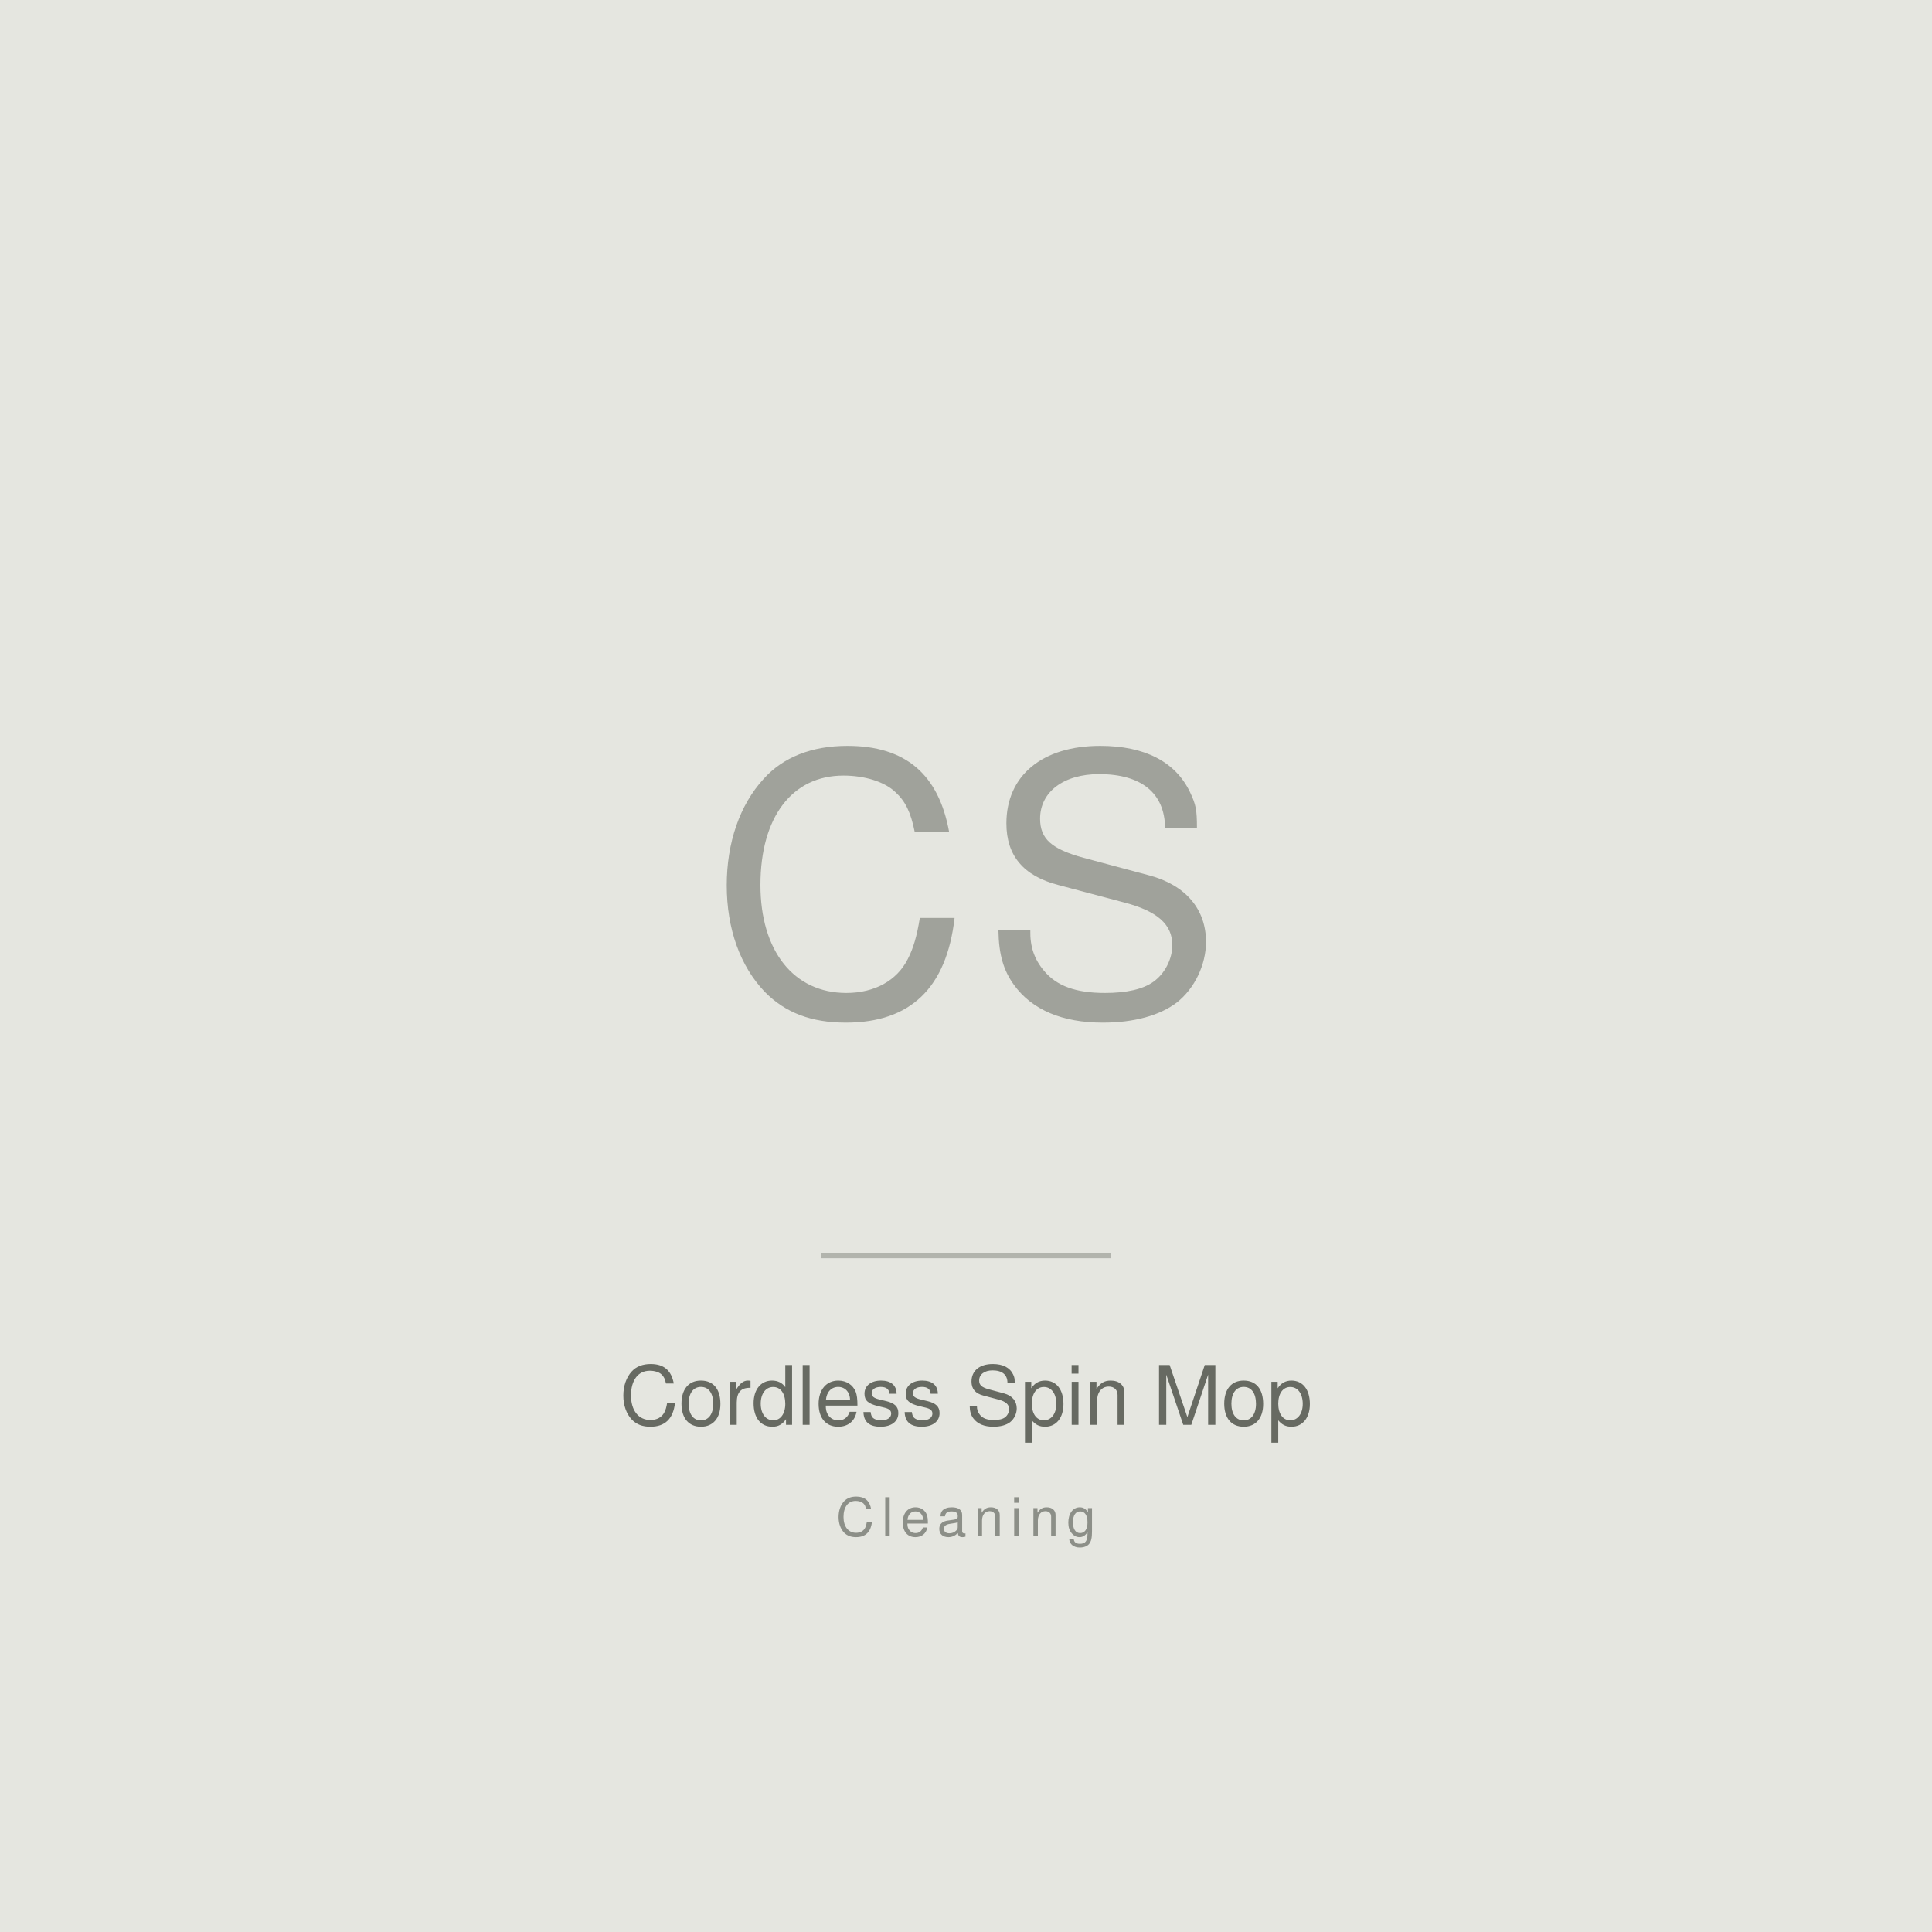
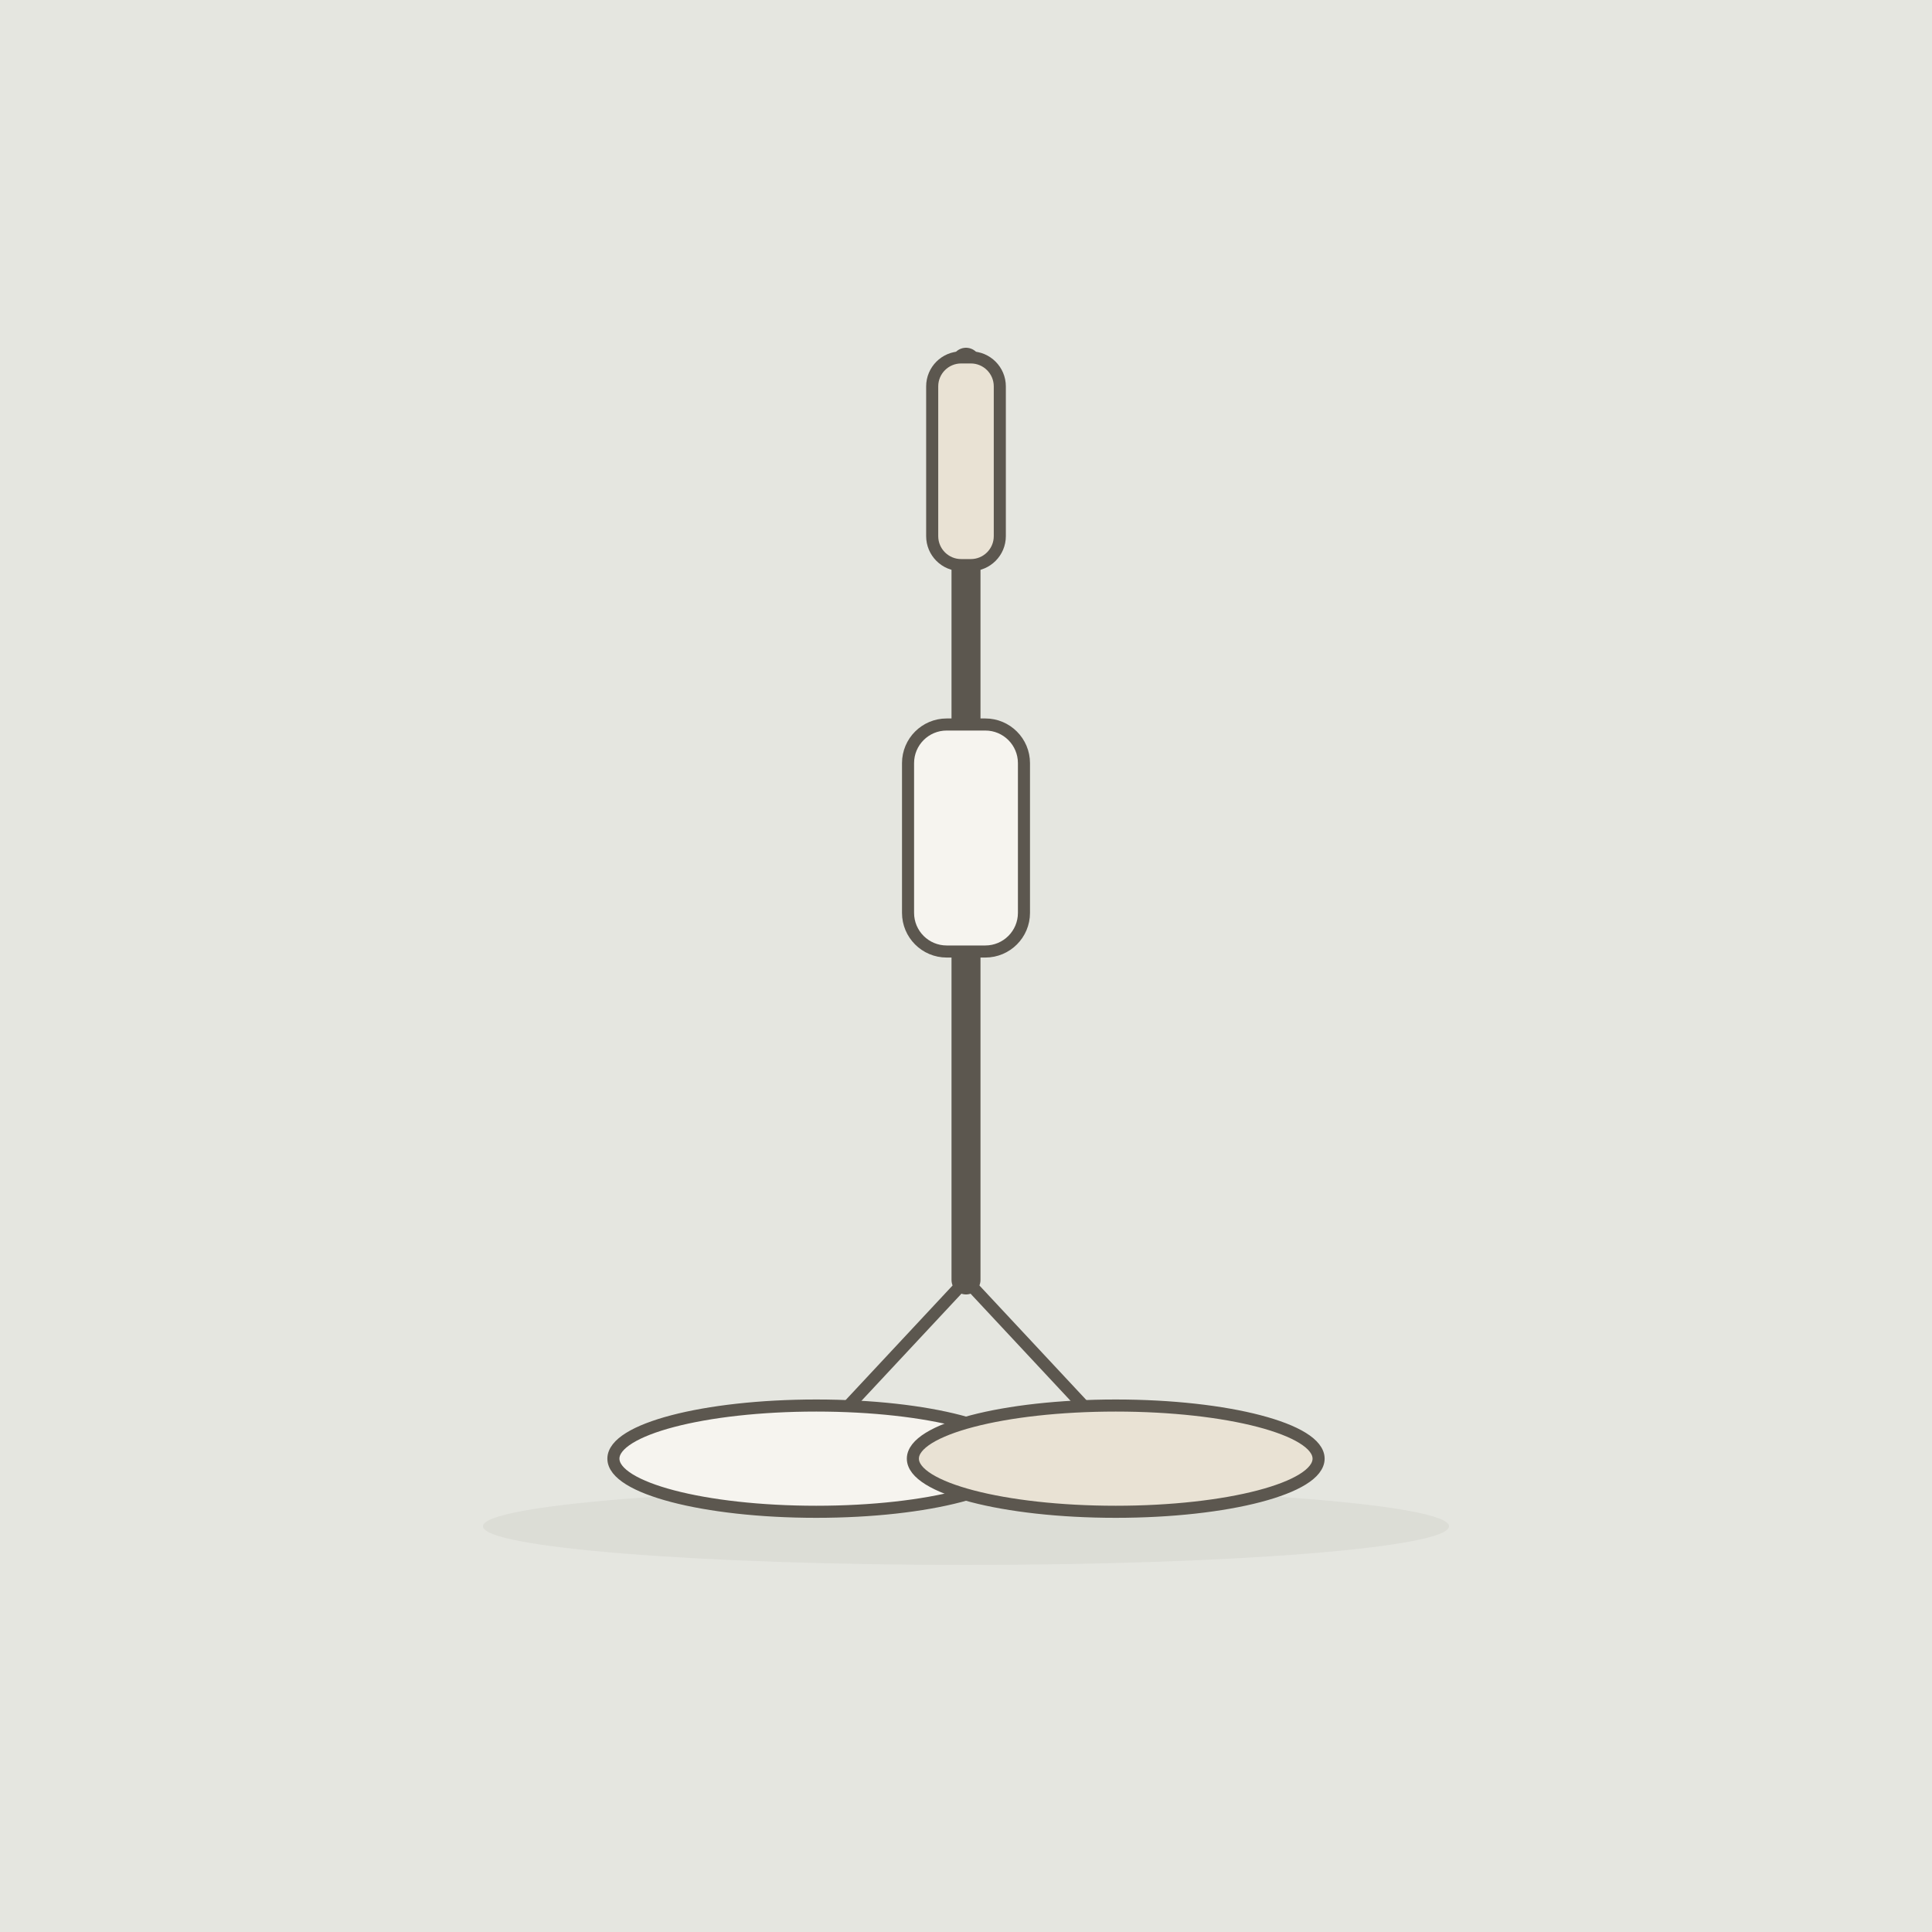
<svg xmlns="http://www.w3.org/2000/svg" viewBox="0 0 800 800" width="800" height="800" role="img" aria-label="Cordless Spin Mop">
  <rect width="800" height="800" fill="#E5E6E0" />
-   <text x="400" y="420" text-anchor="middle" font-family="Helvetica, Arial, sans-serif" font-size="150" font-weight="300" letter-spacing="6" fill="#676A62" opacity="0.55">CS</text>
-   <line x1="340" y1="520" x2="460" y2="520" stroke="#676A62" stroke-width="2" opacity="0.4" />
-   <text x="400" y="590" text-anchor="middle" font-family="Helvetica, Arial, sans-serif" font-size="34" fill="#676A62">Cordless Spin Mop</text>
-   <text x="400" y="636" text-anchor="middle" font-family="Helvetica, Arial, sans-serif" font-size="22" letter-spacing="3" fill="#676A62" opacity="0.7">Cleaning</text>
+   <g fill="none" stroke="#5c574f" stroke-width="5" stroke-linecap="round" stroke-linejoin="round">
+     <ellipse cx="400" cy="632" rx="200" ry="16" fill="#5c574f" opacity="0.07" stroke="none" />
+     <line x1="400" y1="150" x2="400" y2="530" stroke-width="12" />
+     <rect x="386" y="148" width="28" height="86" rx="12" fill="#e9e2d4" />
+     <rect x="376" y="300" width="48" height="94" rx="16" fill="#f6f4ef" />
+     <path d="M400 530 L344 590 M400 530 L456 590" />
+     <ellipse cx="338" cy="604" rx="84" ry="22" fill="#f6f4ef" />
+     <ellipse cx="462" cy="604" rx="84" ry="22" fill="#e9e2d4" />
+   </g>
</svg>
